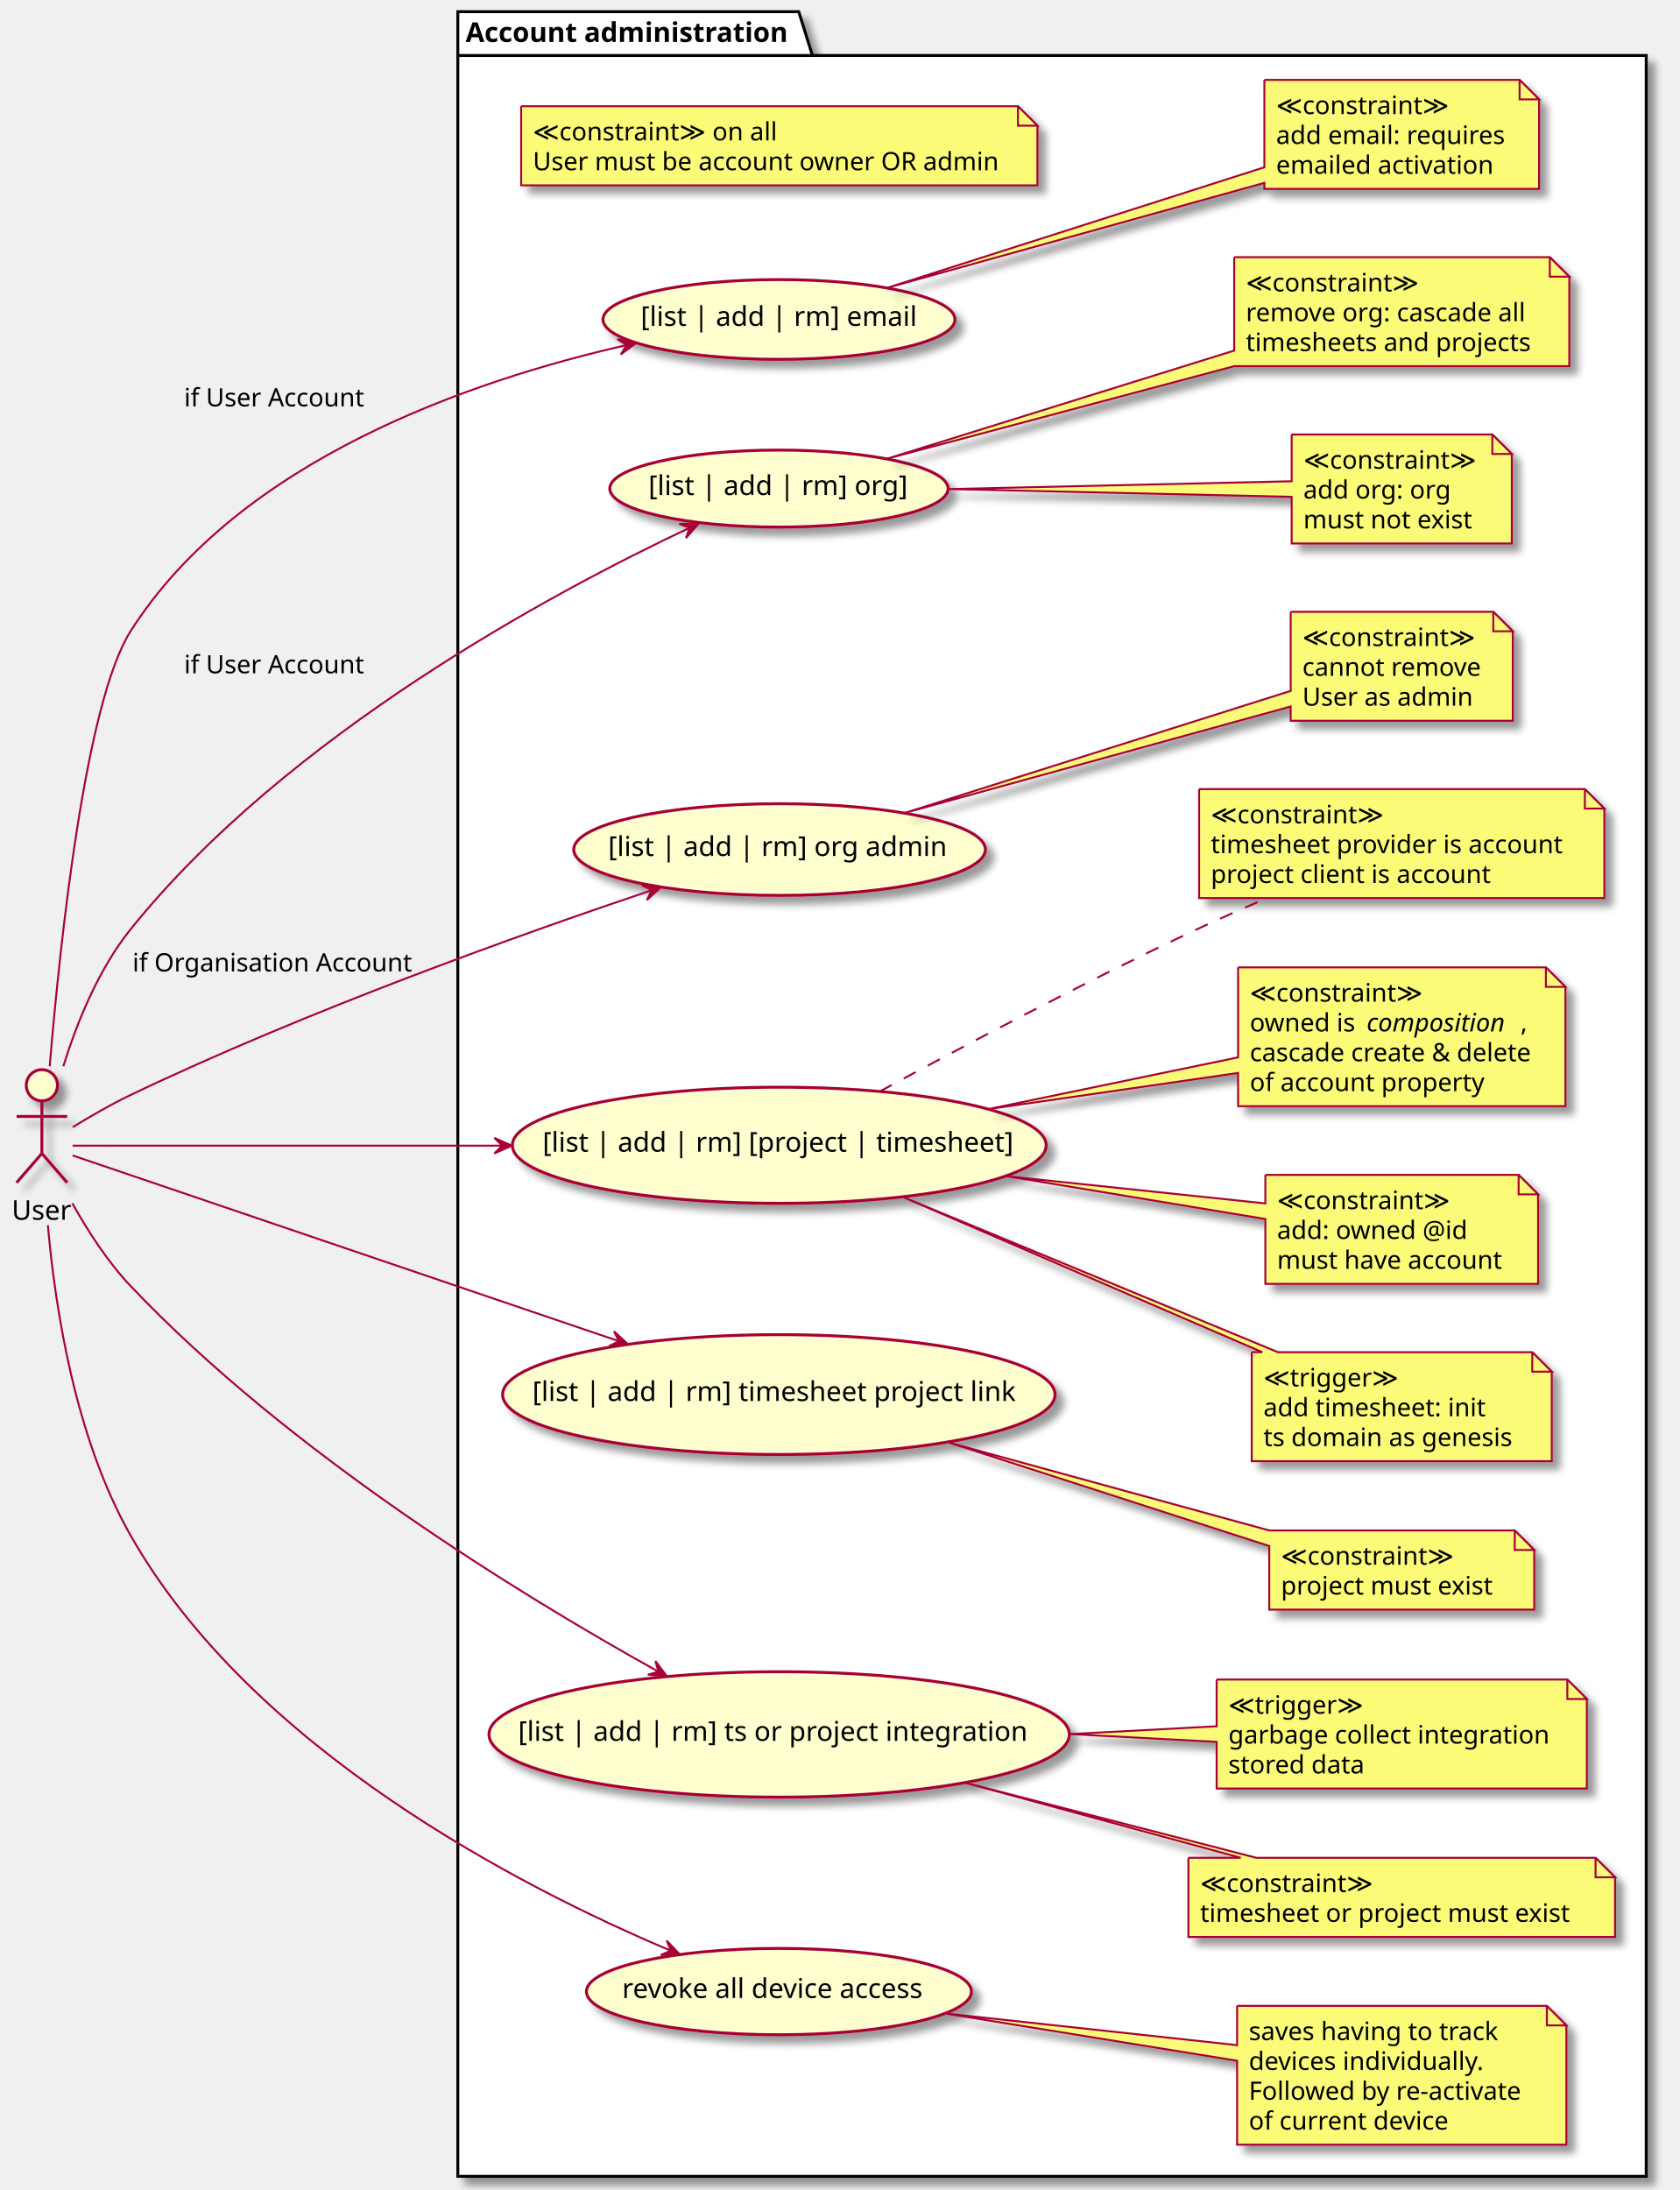
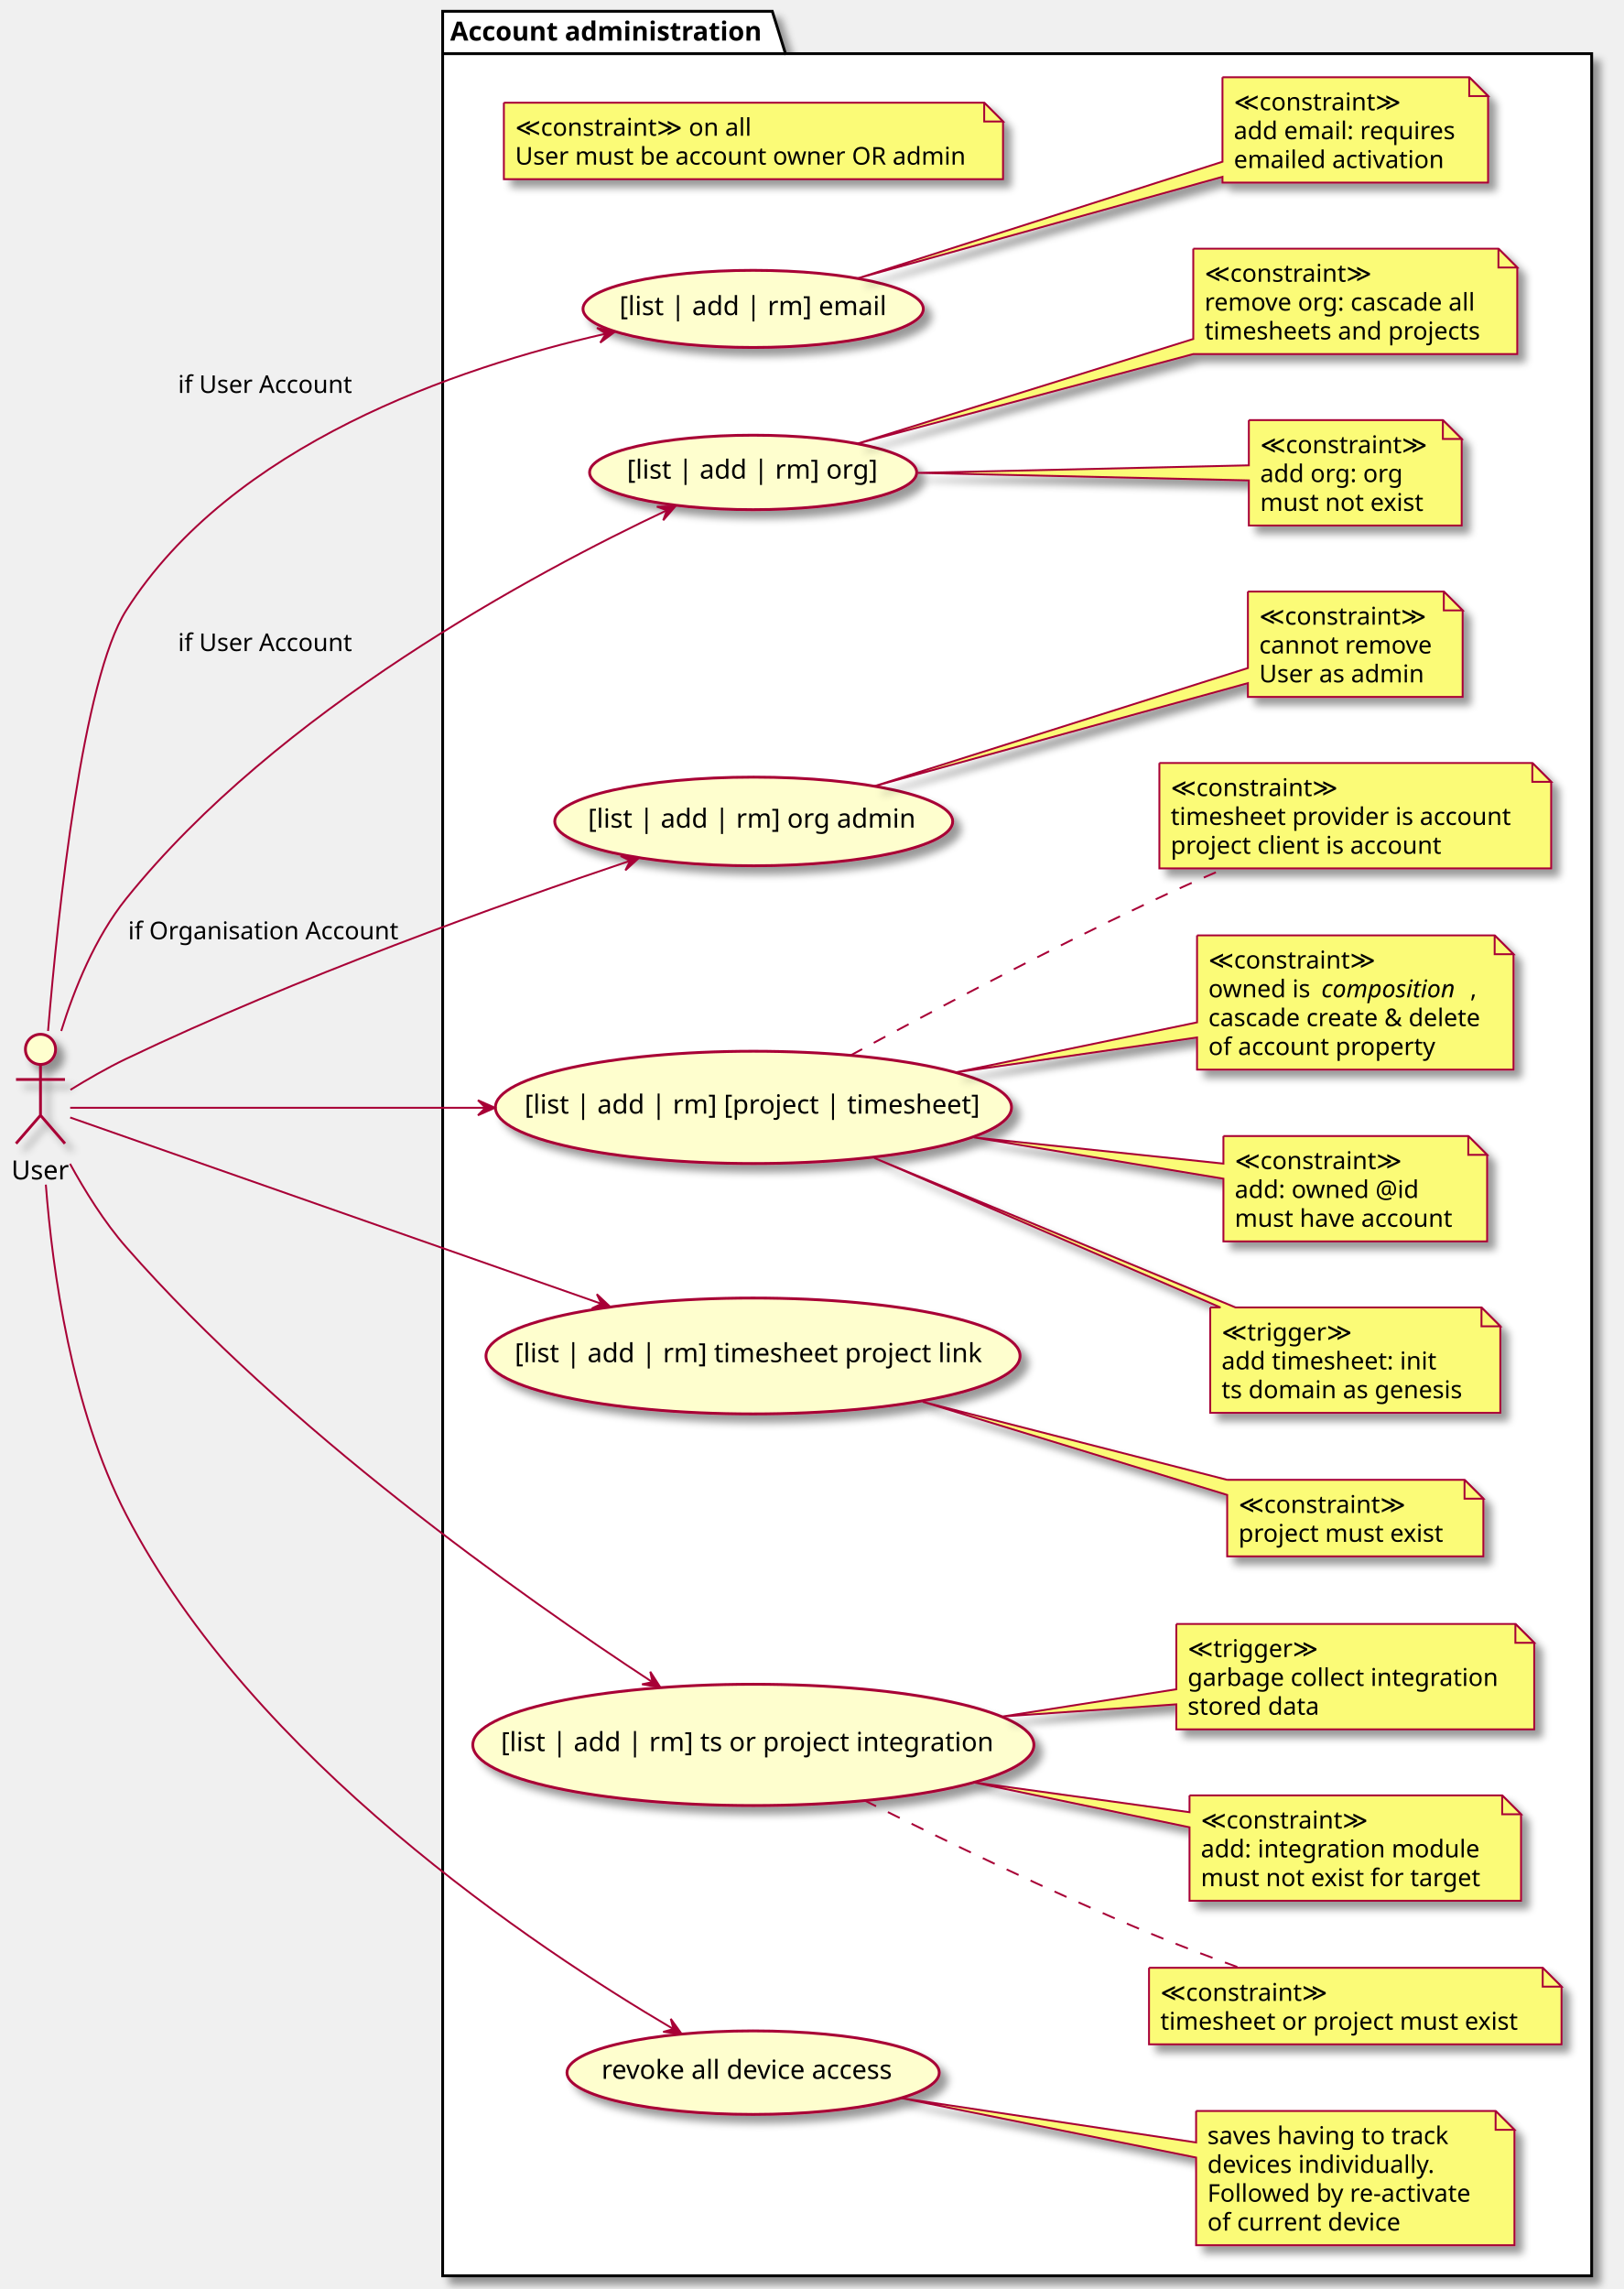
- <svg xmlns="http://www.w3.org/2000/svg" contentScriptType="application/ecmascript" contentStyleType="text/css" height="1124px" preserveAspectRatio="none" style="width:862px;height:1124px;background:#FFFFFF;" version="1.1" viewBox="0 0 862 1124" width="862px" zoomAndPan="magnify">
+ <svg xmlns="http://www.w3.org/2000/svg" contentScriptType="application/ecmascript" contentStyleType="text/css" height="1215px" preserveAspectRatio="none" style="width:862px;height:1215px;background:#FFFFFF;" version="1.1" viewBox="0 0 862 1215" width="862px" zoomAndPan="magnify">
  <defs>
-     <filter height="300%" id="f1rm34j6zo1qv2" width="300%" x="-1" y="-1">
+     <filter height="300%" id="f13yrkzxlix37u" width="300%" x="-1" y="-1">
      <feGaussianBlur result="blurOut" stdDeviation="2.0" />
      <feColorMatrix in="blurOut" result="blurOut2" type="matrix" values="0 0 0 0 0 0 0 0 0 0 0 0 0 0 0 0 0 0 .4 0" />
      <feOffset dx="4.0" dy="4.0" in="blurOut2" result="blurOut3" />
      <feBlend in="SourceGraphic" in2="blurOut3" mode="normal" />
    </filter>
  </defs>
  <g>
-     <polygon fill="#FFFFFF" filter="url(#f1rm34j6zo1qv2)" points="235,6,410,6,417,28.488,845,28.488,845,1117,235,1117,235,6" style="stroke:#000000;stroke-width:1.5;" />
+     <polygon fill="#FFFFFF" filter="url(#f13yrkzxlix37u)" points="235,6,410,6,417,28.488,845,28.488,845,1208,235,1208,235,6" style="stroke:#000000;stroke-width:1.5;" />
    <line style="stroke:#000000;stroke-width:1.5;" x1="235" x2="417" y1="28.488" y2="28.488" />
    <text fill="#000000" font-family="sans-serif" font-size="14" font-weight="bold" lengthAdjust="spacing" textLength="169" x="239" y="21.535">Account administration</text>
-     <path d="M267.5,54.5 L267.5,95.121 L532.5,95.121 L532.5,64.5 L522.5,54.5 L267.5,54.5 " fill="#FBFB77" filter="url(#f1rm34j6zo1qv2)" style="stroke:#A80036;stroke-width:1.0;" />
+     <path d="M267.5,54.5 L267.5,95.121 L532.5,95.121 L532.5,64.5 L522.5,54.5 L267.5,54.5 " fill="#FBFB77" filter="url(#f13yrkzxlix37u)" style="stroke:#A80036;stroke-width:1.0;" />
    <path d="M522.5,54.5 L522.5,64.5 L532.5,64.5 L522.5,54.5 " fill="#FBFB77" style="stroke:#A80036;stroke-width:1.0;" />
    <text fill="#000000" font-family="sans-serif" font-size="13" lengthAdjust="spacing" textLength="122" x="273.5" y="72.068">≪constraint≫ on all</text>
    <text fill="#000000" font-family="sans-serif" font-size="13" lengthAdjust="spacing" textLength="244" x="273.5" y="87.379">User must be account owner OR admin</text>
-     <ellipse cx="399.839" cy="163.968" fill="#FEFECE" filter="url(#f1rm34j6zo1qv2)" rx="90.339" ry="20.468" style="stroke:#A80036;stroke-width:1.5;" />
+     <ellipse cx="399.839" cy="163.968" fill="#FEFECE" filter="url(#f13yrkzxlix37u)" rx="90.339" ry="20.468" style="stroke:#A80036;stroke-width:1.5;" />
    <text fill="#000000" font-family="sans-serif" font-size="14" lengthAdjust="spacing" textLength="142" x="328.839" y="167.259">[list | add | rm] email</text>
-     <path d="M649,41 L649,85.85 L455.58,147.67 L649,93.85 L649,96.932 A0,0 0 0 0 649,96.932 L790,96.932 A0,0 0 0 0 790,96.932 L790,51 L780,41 L649,41 A0,0 0 0 0 649,41 " fill="#FBFB77" filter="url(#f1rm34j6zo1qv2)" style="stroke:#A80036;stroke-width:1.0;" />
+     <path d="M649,41 L649,85.85 L455.58,147.67 L649,93.85 L649,96.932 A0,0 0 0 0 649,96.932 L790,96.932 A0,0 0 0 0 790,96.932 L790,51 L780,41 L649,41 A0,0 0 0 0 649,41 " fill="#FBFB77" filter="url(#f13yrkzxlix37u)" style="stroke:#A80036;stroke-width:1.0;" />
    <path d="M780,41 L780,51 L790,51 L780,41 " fill="#FBFB77" style="stroke:#A80036;stroke-width:1.0;" />
    <text fill="#000000" font-family="sans-serif" font-size="13" lengthAdjust="spacing" textLength="83" x="655" y="58.568">≪constraint≫</text>
    <text fill="#000000" font-family="sans-serif" font-size="13" lengthAdjust="spacing" textLength="120" x="655" y="73.879">add email: requires</text>
    <text fill="#000000" font-family="sans-serif" font-size="13" lengthAdjust="spacing" textLength="115" x="655" y="89.189">emailed activation</text>
-     <ellipse cx="399.834" cy="250.767" fill="#FEFECE" filter="url(#f1rm34j6zo1qv2)" rx="86.834" ry="19.767" style="stroke:#A80036;stroke-width:1.5;" />
+     <ellipse cx="399.834" cy="250.767" fill="#FEFECE" filter="url(#f13yrkzxlix37u)" rx="86.834" ry="19.767" style="stroke:#A80036;stroke-width:1.5;" />
    <text fill="#000000" font-family="sans-serif" font-size="14" lengthAdjust="spacing" textLength="134" x="332.834" y="254.058">[list | add | rm] org]</text>
-     <path d="M663,223 L663,247 L487.34,251 L663,255 L663,278.932 A0,0 0 0 0 663,278.932 L776,278.932 A0,0 0 0 0 776,278.932 L776,233 L766,223 L663,223 A0,0 0 0 0 663,223 " fill="#FBFB77" filter="url(#f1rm34j6zo1qv2)" style="stroke:#A80036;stroke-width:1.0;" />
+     <path d="M663,223 L663,247 L487.34,251 L663,255 L663,278.932 A0,0 0 0 0 663,278.932 L776,278.932 A0,0 0 0 0 776,278.932 L776,233 L766,223 L663,223 A0,0 0 0 0 663,223 " fill="#FBFB77" filter="url(#f13yrkzxlix37u)" style="stroke:#A80036;stroke-width:1.0;" />
    <path d="M766,223 L766,233 L776,233 L766,223 " fill="#FBFB77" style="stroke:#A80036;stroke-width:1.0;" />
    <text fill="#000000" font-family="sans-serif" font-size="13" lengthAdjust="spacing" textLength="83" x="669" y="240.568">≪constraint≫</text>
    <text fill="#000000" font-family="sans-serif" font-size="13" lengthAdjust="spacing" textLength="77" x="669" y="255.879">add org: org</text>
    <text fill="#000000" font-family="sans-serif" font-size="13" lengthAdjust="spacing" textLength="92" x="669" y="271.19">must not exist</text>
-     <path d="M633.5,132 L633.5,179.932 L455.22,235.46 L633.5,187.932 L633.5,187.932 A0,0 0 0 0 633.5,187.932 L805.5,187.932 A0,0 0 0 0 805.5,187.932 L805.5,142 L795.5,132 L633.5,132 A0,0 0 0 0 633.5,132 " fill="#FBFB77" filter="url(#f1rm34j6zo1qv2)" style="stroke:#A80036;stroke-width:1.0;" />
+     <path d="M633.5,132 L633.5,179.932 L455.22,235.46 L633.5,187.932 L633.5,187.932 A0,0 0 0 0 633.5,187.932 L805.5,187.932 A0,0 0 0 0 805.5,187.932 L805.5,142 L795.5,132 L633.5,132 A0,0 0 0 0 633.5,132 " fill="#FBFB77" filter="url(#f13yrkzxlix37u)" style="stroke:#A80036;stroke-width:1.0;" />
    <path d="M795.5,132 L795.5,142 L805.5,142 L795.5,132 " fill="#FBFB77" style="stroke:#A80036;stroke-width:1.0;" />
    <text fill="#000000" font-family="sans-serif" font-size="13" lengthAdjust="spacing" textLength="83" x="639.5" y="149.568">≪constraint≫</text>
    <text fill="#000000" font-family="sans-serif" font-size="13" lengthAdjust="spacing" textLength="148" x="639.5" y="164.879">remove org: cascade all</text>
    <text fill="#000000" font-family="sans-serif" font-size="13" lengthAdjust="spacing" textLength="151" x="639.5" y="180.19">timesheets and projects</text>
-     <ellipse cx="400.141" cy="436.028" fill="#FEFECE" filter="url(#f1rm34j6zo1qv2)" rx="105.641" ry="23.528" style="stroke:#A80036;stroke-width:1.5;" />
+     <ellipse cx="400.141" cy="436.028" fill="#FEFECE" filter="url(#f13yrkzxlix37u)" rx="105.641" ry="23.528" style="stroke:#A80036;stroke-width:1.5;" />
    <text fill="#000000" font-family="sans-serif" font-size="14" lengthAdjust="spacing" textLength="176" x="312.141" y="439.319">[list | add | rm] org admin</text>
-     <path d="M662.5,314 L662.5,354.6 L464.11,417.32 L662.5,362.6 L662.5,369.932 A0,0 0 0 0 662.5,369.932 L776.5,369.932 A0,0 0 0 0 776.5,369.932 L776.5,324 L766.5,314 L662.5,314 A0,0 0 0 0 662.5,314 " fill="#FBFB77" filter="url(#f1rm34j6zo1qv2)" style="stroke:#A80036;stroke-width:1.0;" />
+     <path d="M662.5,314 L662.5,354.6 L464.11,417.32 L662.5,362.6 L662.5,369.932 A0,0 0 0 0 662.5,369.932 L776.5,369.932 A0,0 0 0 0 776.5,369.932 L776.5,324 L766.5,314 L662.5,314 A0,0 0 0 0 662.5,314 " fill="#FBFB77" filter="url(#f13yrkzxlix37u)" style="stroke:#A80036;stroke-width:1.0;" />
    <path d="M766.5,314 L766.5,324 L776.5,324 L766.5,314 " fill="#FBFB77" style="stroke:#A80036;stroke-width:1.0;" />
    <text fill="#000000" font-family="sans-serif" font-size="13" lengthAdjust="spacing" textLength="83" x="668.5" y="331.568">≪constraint≫</text>
    <text fill="#000000" font-family="sans-serif" font-size="13" lengthAdjust="spacing" textLength="93" x="668.5" y="346.879">cannot remove</text>
    <text fill="#000000" font-family="sans-serif" font-size="13" lengthAdjust="spacing" textLength="89" x="668.5" y="362.19">User as admin</text>
-     <ellipse cx="399.998" cy="587.799" fill="#FEFECE" filter="url(#f1rm34j6zo1qv2)" rx="136.998" ry="29.799" style="stroke:#A80036;stroke-width:1.5;" />
+     <ellipse cx="399.998" cy="587.799" fill="#FEFECE" filter="url(#f13yrkzxlix37u)" rx="136.998" ry="29.799" style="stroke:#A80036;stroke-width:1.5;" />
    <text fill="#000000" font-family="sans-serif" font-size="14" lengthAdjust="spacing" textLength="243" x="278.498" y="591.091">[list | add | rm] [project | timesheet]</text>
-     <path d="M642.5,694 L642.5,749.932 A0,0 0 0 0 642.5,749.932 L796.5,749.932 A0,0 0 0 0 796.5,749.932 L796.5,704 L786.5,694 L655.95,694 L464.11,614.63 L647.95,694 L642.5,694 A0,0 0 0 0 642.5,694 " fill="#FBFB77" filter="url(#f1rm34j6zo1qv2)" style="stroke:#A80036;stroke-width:1.0;" />
+     <path d="M642.5,694 L642.5,749.932 A0,0 0 0 0 642.5,749.932 L796.5,749.932 A0,0 0 0 0 796.5,749.932 L796.5,704 L786.5,694 L655.95,694 L464.11,614.63 L647.95,694 L642.5,694 A0,0 0 0 0 642.5,694 " fill="#FBFB77" filter="url(#f13yrkzxlix37u)" style="stroke:#A80036;stroke-width:1.0;" />
    <path d="M786.5,694 L786.5,704 L796.5,704 L786.5,694 " fill="#FBFB77" style="stroke:#A80036;stroke-width:1.0;" />
    <text fill="#000000" font-family="sans-serif" font-size="13" lengthAdjust="spacing" textLength="61" x="648.5" y="711.568">≪trigger≫</text>
    <text fill="#000000" font-family="sans-serif" font-size="13" lengthAdjust="spacing" textLength="118" x="648.5" y="726.879">add timesheet: init</text>
    <text fill="#000000" font-family="sans-serif" font-size="13" lengthAdjust="spacing" textLength="133" x="648.5" y="742.189">ts domain as genesis</text>
-     <path d="M649.5,603 L649.5,617.65 L516.97,603.71 L649.5,625.65 L649.5,658.932 A0,0 0 0 0 649.5,658.932 L789.5,658.932 A0,0 0 0 0 789.5,658.932 L789.5,613 L779.5,603 L649.5,603 A0,0 0 0 0 649.5,603 " fill="#FBFB77" filter="url(#f1rm34j6zo1qv2)" style="stroke:#A80036;stroke-width:1.0;" />
+     <path d="M649.5,603 L649.5,617.65 L516.97,603.71 L649.5,625.65 L649.5,658.932 A0,0 0 0 0 649.5,658.932 L789.5,658.932 A0,0 0 0 0 789.5,658.932 L789.5,613 L779.5,603 L649.5,603 A0,0 0 0 0 649.5,603 " fill="#FBFB77" filter="url(#f13yrkzxlix37u)" style="stroke:#A80036;stroke-width:1.0;" />
    <path d="M779.5,603 L779.5,613 L789.5,613 L779.5,603 " fill="#FBFB77" style="stroke:#A80036;stroke-width:1.0;" />
    <text fill="#000000" font-family="sans-serif" font-size="13" lengthAdjust="spacing" textLength="83" x="655.5" y="620.568">≪constraint≫</text>
    <text fill="#000000" font-family="sans-serif" font-size="13" lengthAdjust="spacing" textLength="99" x="655.5" y="635.879">add: owned @id</text>
    <text fill="#000000" font-family="sans-serif" font-size="13" lengthAdjust="spacing" textLength="119" x="655.5" y="651.189">must have account</text>
-     <path d="M635.5,496.5 L635.5,542.68 L507.16,569.27 L635.5,550.68 L635.5,567.742 A0,0 0 0 0 635.5,567.742 L803.5,567.742 A0,0 0 0 0 803.5,567.742 L803.5,506.5 L793.5,496.5 L635.5,496.5 A0,0 0 0 0 635.5,496.5 " fill="#FBFB77" filter="url(#f1rm34j6zo1qv2)" style="stroke:#A80036;stroke-width:1.0;" />
+     <path d="M635.5,496.5 L635.5,542.68 L507.16,569.27 L635.5,550.68 L635.5,567.742 A0,0 0 0 0 635.5,567.742 L803.5,567.742 A0,0 0 0 0 803.5,567.742 L803.5,506.5 L793.5,496.5 L635.5,496.5 A0,0 0 0 0 635.5,496.5 " fill="#FBFB77" filter="url(#f13yrkzxlix37u)" style="stroke:#A80036;stroke-width:1.0;" />
    <path d="M793.5,496.5 L793.5,506.5 L803.5,506.5 L793.5,496.5 " fill="#FBFB77" style="stroke:#A80036;stroke-width:1.0;" />
    <text fill="#000000" font-family="sans-serif" font-size="13" lengthAdjust="spacing" textLength="83" x="641.5" y="514.068">≪constraint≫</text>
    <text fill="#000000" font-family="sans-serif" font-size="13" lengthAdjust="spacing" textLength="56" x="641.5" y="529.379">owned is</text>
    <text fill="#000000" font-family="sans-serif" font-size="13" font-style="italic" lengthAdjust="spacing" textLength="79" x="701.5" y="529.379">composition</text>
    <text fill="#000000" font-family="sans-serif" font-size="13" lengthAdjust="spacing" textLength="4" x="780.5" y="529.379">,</text>
    <text fill="#000000" font-family="sans-serif" font-size="13" lengthAdjust="spacing" textLength="147" x="641.5" y="544.689">cascade create &amp; delete</text>
    <text fill="#000000" font-family="sans-serif" font-size="13" lengthAdjust="spacing" textLength="124" x="641.5" y="560">of account property</text>
-     <path d="M615.5,405 L615.5,460.932 L823.5,460.932 L823.5,415 L813.5,405 L615.5,405 " fill="#FBFB77" filter="url(#f1rm34j6zo1qv2)" style="stroke:#A80036;stroke-width:1.0;" />
+     <path d="M615.5,405 L615.5,460.932 L823.5,460.932 L823.5,415 L813.5,405 L615.5,405 " fill="#FBFB77" filter="url(#f13yrkzxlix37u)" style="stroke:#A80036;stroke-width:1.0;" />
    <path d="M813.5,405 L813.5,415 L823.5,415 L813.5,405 " fill="#FBFB77" style="stroke:#A80036;stroke-width:1.0;" />
    <text fill="#000000" font-family="sans-serif" font-size="13" lengthAdjust="spacing" textLength="83" x="621.5" y="422.568">≪constraint≫</text>
    <text fill="#000000" font-family="sans-serif" font-size="13" lengthAdjust="spacing" textLength="187" x="621.5" y="437.879">timesheet provider is account</text>
    <text fill="#000000" font-family="sans-serif" font-size="13" lengthAdjust="spacing" textLength="152" x="621.5" y="453.19">project client is account</text>
-     <ellipse cx="399.764" cy="715.753" fill="#FEFECE" filter="url(#f1rm34j6zo1qv2)" rx="141.764" ry="30.753" style="stroke:#A80036;stroke-width:1.5;" />
-     <text fill="#000000" font-family="sans-serif" font-size="14" lengthAdjust="spacing" textLength="253" x="273.264" y="719.044">[list | add | rm] timesheet project link</text>
-     <path d="M651.5,785.5 L651.5,785.5 L487.34,740.47 L651.5,793.5 L651.5,826.121 A0,0 0 0 0 651.5,826.121 L787.5,826.121 A0,0 0 0 0 787.5,826.121 L787.5,795.5 L777.5,785.5 L651.5,785.5 A0,0 0 0 0 651.5,785.5 " fill="#FBFB77" filter="url(#f1rm34j6zo1qv2)" style="stroke:#A80036;stroke-width:1.0;" />
+     <ellipse cx="399.764" cy="719.753" fill="#FEFECE" filter="url(#f13yrkzxlix37u)" rx="141.764" ry="30.753" style="stroke:#A80036;stroke-width:1.5;" />
+     <text fill="#000000" font-family="sans-serif" font-size="14" lengthAdjust="spacing" textLength="253" x="273.264" y="723.044">[list | add | rm] timesheet project link</text>
+     <path d="M651.5,785.5 L651.5,785.5 L489.86,744.07 L651.5,793.5 L651.5,826.121 A0,0 0 0 0 651.5,826.121 L787.5,826.121 A0,0 0 0 0 787.5,826.121 L787.5,795.5 L777.5,785.5 L651.5,785.5 A0,0 0 0 0 651.5,785.5 " fill="#FBFB77" filter="url(#f13yrkzxlix37u)" style="stroke:#A80036;stroke-width:1.0;" />
    <path d="M777.5,785.5 L777.5,795.5 L787.5,795.5 L777.5,785.5 " fill="#FBFB77" style="stroke:#A80036;stroke-width:1.0;" />
    <text fill="#000000" font-family="sans-serif" font-size="13" lengthAdjust="spacing" textLength="83" x="657.5" y="803.068">≪constraint≫</text>
    <text fill="#000000" font-family="sans-serif" font-size="13" lengthAdjust="spacing" textLength="115" x="657.5" y="818.379">project must exist</text>
-     <ellipse cx="399.942" cy="890.188" fill="#FEFECE" filter="url(#f1rm34j6zo1qv2)" rx="148.942" ry="32.188" style="stroke:#A80036;stroke-width:1.5;" />
-     <text fill="#000000" font-family="sans-serif" font-size="14" lengthAdjust="spacing" textLength="268" x="265.942" y="893.48">[list | add | rm] ts or project integration</text>
-     <path d="M610,953.5 L610,994.121 A0,0 0 0 0 610,994.121 L829,994.121 A0,0 0 0 0 829,994.121 L829,963.5 L819,953.5 L644.86,953.5 L494.54,914.75 L636.86,953.5 L610,953.5 A0,0 0 0 0 610,953.5 " fill="#FBFB77" filter="url(#f1rm34j6zo1qv2)" style="stroke:#A80036;stroke-width:1.0;" />
-     <path d="M819,953.5 L819,963.5 L829,963.5 L819,953.5 " fill="#FBFB77" style="stroke:#A80036;stroke-width:1.0;" />
-     <text fill="#000000" font-family="sans-serif" font-size="13" lengthAdjust="spacing" textLength="83" x="616" y="971.068">≪constraint≫</text>
-     <text fill="#000000" font-family="sans-serif" font-size="13" lengthAdjust="spacing" textLength="198" x="616" y="986.379">timesheet or project must exist</text>
-     <path d="M624.5,862 L624.5,886 L549.06,890 L624.5,894 L624.5,917.932 A0,0 0 0 0 624.5,917.932 L814.5,917.932 A0,0 0 0 0 814.5,917.932 L814.5,872 L804.5,862 L624.5,862 A0,0 0 0 0 624.5,862 " fill="#FBFB77" filter="url(#f1rm34j6zo1qv2)" style="stroke:#A80036;stroke-width:1.0;" />
+     <ellipse cx="399.942" cy="926.188" fill="#FEFECE" filter="url(#f13yrkzxlix37u)" rx="148.942" ry="32.188" style="stroke:#A80036;stroke-width:1.5;" />
+     <text fill="#000000" font-family="sans-serif" font-size="14" lengthAdjust="spacing" textLength="268" x="265.942" y="929.48">[list | add | rm] ts or project integration</text>
+     <path d="M610,1044.5 L610,1085.121 L829,1085.121 L829,1054.5 L819,1044.5 L610,1044.5 " fill="#FBFB77" filter="url(#f13yrkzxlix37u)" style="stroke:#A80036;stroke-width:1.0;" />
+     <path d="M819,1044.5 L819,1054.5 L829,1054.5 L819,1044.5 " fill="#FBFB77" style="stroke:#A80036;stroke-width:1.0;" />
+     <text fill="#000000" font-family="sans-serif" font-size="13" lengthAdjust="spacing" textLength="83" x="616" y="1062.068">≪constraint≫</text>
+     <text fill="#000000" font-family="sans-serif" font-size="13" lengthAdjust="spacing" textLength="198" x="616" y="1077.379">timesheet or project must exist</text>
+     <path d="M631.5,953 L631.5,961.92 L516.52,946.01 L631.5,969.92 L631.5,1008.932 A0,0 0 0 0 631.5,1008.932 L807.5,1008.932 A0,0 0 0 0 807.5,1008.932 L807.5,963 L797.5,953 L631.5,953 A0,0 0 0 0 631.5,953 " fill="#FBFB77" filter="url(#f13yrkzxlix37u)" style="stroke:#A80036;stroke-width:1.0;" />
+     <path d="M797.5,953 L797.5,963 L807.5,963 L797.5,953 " fill="#FBFB77" style="stroke:#A80036;stroke-width:1.0;" />
+     <text fill="#000000" font-family="sans-serif" font-size="13" lengthAdjust="spacing" textLength="83" x="637.5" y="970.568">≪constraint≫</text>
+     <text fill="#000000" font-family="sans-serif" font-size="13" lengthAdjust="spacing" textLength="151" x="637.5" y="985.879">add: integration module</text>
+     <text fill="#000000" font-family="sans-serif" font-size="13" lengthAdjust="spacing" textLength="155" x="637.5" y="1001.189">must not exist for target</text>
+     <path d="M624.5,862 L624.5,896.66 L532.43,911.1 L624.5,904.66 L624.5,917.932 A0,0 0 0 0 624.5,917.932 L814.5,917.932 A0,0 0 0 0 814.5,917.932 L814.5,872 L804.5,862 L624.5,862 A0,0 0 0 0 624.5,862 " fill="#FBFB77" filter="url(#f13yrkzxlix37u)" style="stroke:#A80036;stroke-width:1.0;" />
    <path d="M804.5,862 L804.5,872 L814.5,872 L804.5,862 " fill="#FBFB77" style="stroke:#A80036;stroke-width:1.0;" />
    <text fill="#000000" font-family="sans-serif" font-size="13" lengthAdjust="spacing" textLength="61" x="630.5" y="879.568">≪trigger≫</text>
    <text fill="#000000" font-family="sans-serif" font-size="13" lengthAdjust="spacing" textLength="169" x="630.5" y="894.879">garbage collect integration</text>
    <text fill="#000000" font-family="sans-serif" font-size="13" lengthAdjust="spacing" textLength="71" x="630.5" y="910.189">stored data</text>
-     <ellipse cx="399.82" cy="1022.164" fill="#FEFECE" filter="url(#f1rm34j6zo1qv2)" rx="98.82" ry="22.164" style="stroke:#A80036;stroke-width:1.5;" />
-     <text fill="#000000" font-family="sans-serif" font-size="14" lengthAdjust="spacing" textLength="161" x="319.32" y="1025.455">revoke all device access</text>
-     <path d="M635,1029.5 L635,1049.66 L484.83,1033.35 L635,1057.66 L635,1100.742 A0,0 0 0 0 635,1100.742 L804,1100.742 A0,0 0 0 0 804,1100.742 L804,1039.5 L794,1029.5 L635,1029.5 A0,0 0 0 0 635,1029.5 " fill="#FBFB77" filter="url(#f1rm34j6zo1qv2)" style="stroke:#A80036;stroke-width:1.0;" />
-     <path d="M794,1029.5 L794,1039.5 L804,1039.5 L794,1029.5 " fill="#FBFB77" style="stroke:#A80036;stroke-width:1.0;" />
-     <text fill="#000000" font-family="sans-serif" font-size="13" lengthAdjust="spacing" textLength="134" x="641" y="1047.068">saves having to track</text>
-     <text fill="#000000" font-family="sans-serif" font-size="13" lengthAdjust="spacing" textLength="128" x="641" y="1062.379">devices individually.</text>
-     <text fill="#000000" font-family="sans-serif" font-size="13" lengthAdjust="spacing" textLength="148" x="641" y="1077.689">Followed by re-activate</text>
-     <text fill="#000000" font-family="sans-serif" font-size="13" lengthAdjust="spacing" textLength="106" x="641" y="1093">of current device</text>
-     <ellipse cx="21.5" cy="557" fill="#FEFECE" filter="url(#f1rm34j6zo1qv2)" rx="8" ry="8" style="stroke:#A80036;stroke-width:1.5;" />
-     <path d="M21.5,565 L21.5,592 M8.5,573 L34.5,573 M21.5,592 L8.5,607 M21.5,592 L34.5,607 " fill="none" filter="url(#f1rm34j6zo1qv2)" style="stroke:#A80036;stroke-width:1.5;" />
+     <ellipse cx="399.82" cy="1100.164" fill="#FEFECE" filter="url(#f13yrkzxlix37u)" rx="98.82" ry="22.164" style="stroke:#A80036;stroke-width:1.5;" />
+     <text fill="#000000" font-family="sans-serif" font-size="14" lengthAdjust="spacing" textLength="161" x="319.32" y="1103.455">revoke all device access</text>
+     <path d="M635,1120.5 L635,1137.23 L478.26,1113.63 L635,1145.23 L635,1191.742 A0,0 0 0 0 635,1191.742 L804,1191.742 A0,0 0 0 0 804,1191.742 L804,1130.5 L794,1120.5 L635,1120.5 A0,0 0 0 0 635,1120.5 " fill="#FBFB77" filter="url(#f13yrkzxlix37u)" style="stroke:#A80036;stroke-width:1.0;" />
+     <path d="M794,1120.5 L794,1130.5 L804,1130.5 L794,1120.5 " fill="#FBFB77" style="stroke:#A80036;stroke-width:1.0;" />
+     <text fill="#000000" font-family="sans-serif" font-size="13" lengthAdjust="spacing" textLength="134" x="641" y="1138.068">saves having to track</text>
+     <text fill="#000000" font-family="sans-serif" font-size="13" lengthAdjust="spacing" textLength="128" x="641" y="1153.379">devices individually.</text>
+     <text fill="#000000" font-family="sans-serif" font-size="13" lengthAdjust="spacing" textLength="148" x="641" y="1168.689">Followed by re-activate</text>
+     <text fill="#000000" font-family="sans-serif" font-size="13" lengthAdjust="spacing" textLength="106" x="641" y="1184">of current device</text>
+     <ellipse cx="21.5" cy="557" fill="#FEFECE" filter="url(#f13yrkzxlix37u)" rx="8" ry="8" style="stroke:#A80036;stroke-width:1.5;" />
+     <path d="M21.5,565 L21.5,592 M8.5,573 L34.5,573 M21.5,592 L8.5,607 M21.5,592 L34.5,607 " fill="none" filter="url(#f13yrkzxlix37u)" style="stroke:#A80036;stroke-width:1.5;" />
    <text fill="#000000" font-family="sans-serif" font-size="14" lengthAdjust="spacing" textLength="31" x="6" y="626.035">User</text>
    <path d="M25.51,547.24 C30.91,482.66 43.9,360.4 67,324 C122.87,235.99 242.1,195.2 321.41,177.17 " fill="none" id="User-to-userAdminEmail" style="stroke:#A80036;stroke-width:1.0;" />
    <polygon fill="#A80036" points="326.57,176.02,316.915,174.074,321.69,177.108,318.656,181.882,326.57,176.02" style="stroke:#A80036;stroke-width:1.0;" />
    <text fill="#000000" font-family="sans-serif" font-size="13" lengthAdjust="spacing" textLength="97" x="94.5" y="208.568">if User Account</text>
    <path d="M32.51,547.24 C39.48,524.81 50.54,497.47 67,477 C147.38,377.04 283.67,304.04 354.02,270.87 " fill="none" id="User-to-userAdminOrg" style="stroke:#A80036;stroke-width:1.0;" />
    <polygon fill="#A80036" points="358.56,268.74,348.713,268.923,354.029,270.855,352.097,276.172,358.56,268.74" style="stroke:#A80036;stroke-width:1.0;" />
    <text fill="#000000" font-family="sans-serif" font-size="13" lengthAdjust="spacing" textLength="97" x="94.5" y="345.568">if User Account</text>
    <path d="M37.4,578.46 C45.89,573.24 56.83,566.86 67,562 C157.31,518.85 266.6,479.75 334.48,456.92 " fill="none" id="User-to-orgAdmin" style="stroke:#A80036;stroke-width:1.0;" />
    <polygon fill="#A80036" points="339.29,455.31,329.486,454.37,334.548,456.895,332.023,461.957,339.29,455.31" style="stroke:#A80036;stroke-width:1.0;" />
    <text fill="#000000" font-family="sans-serif" font-size="13" lengthAdjust="spacing" textLength="150" x="68" y="498.568">if Organisation Account</text>
    <path d="M37.26,588 C73.98,588 172.64,588 257.67,588 " fill="none" id="User-to-ownedAdmin" style="stroke:#A80036;stroke-width:1.0;" />
    <polygon fill="#A80036" points="262.73,588,253.73,584,257.73,588,253.73,592,262.73,588" style="stroke:#A80036;stroke-width:1.0;" />
    <path d="M451.54,560.2 C493.52,537.46 555.04,504.93 610,479 C622.86,472.93 636.73,466.77 650.12,461.01 " fill="none" id="ownedAdmin-GMN34" style="stroke:#A80036;stroke-width:1.0;stroke-dasharray:7.0,7.0;" />
-     <path d="M37.26,593.02 C83.14,608.62 225.69,657.08 317.54,688.31 " fill="none" id="User-to-[list | add | rm] timesheet project link" style="stroke:#A80036;stroke-width:1.0;" />
-     <polygon fill="#A80036" points="322.42,689.97,315.177,683.296,317.684,688.367,312.613,690.874,322.42,689.97" style="stroke:#A80036;stroke-width:1.0;" />
-     <path d="M37.14,617.6 C44.85,631.42 55.16,647.53 67,660 C148.36,745.72 266.5,818.27 337.72,857.83 " fill="none" id="User-to-integrations" style="stroke:#A80036;stroke-width:1.0;" />
-     <polygon fill="#A80036" points="342.35,860.39,336.414,852.531,337.976,857.968,332.539,859.529,342.35,860.39" style="stroke:#A80036;stroke-width:1.0;" />
-     <path d="M24.58,628.83 C28.28,671.11 38.54,737.9 67,788 C129.37,897.79 266.93,968.48 343.97,1001.05 " fill="none" id="User-to-revoke all device access" style="stroke:#A80036;stroke-width:1.0;" />
-     <polygon fill="#A80036" points="348.96,1003.14,342.199,995.979,344.347,1001.212,339.114,1003.36,348.96,1003.14" style="stroke:#A80036;stroke-width:1.0;" />
+     <path d="M37.26,593.17 C83.41,609.35 227.35,659.82 319.14,692 " fill="none" id="User-to-[list | add | rm] timesheet project link" style="stroke:#A80036;stroke-width:1.0;" />
+     <polygon fill="#A80036" points="324.02,693.71,316.856,686.952,319.303,692.052,314.203,694.499,324.02,693.71" style="stroke:#A80036;stroke-width:1.0;" />
+     <path d="M37.18,617.74 C44.97,631.94 55.33,648.7 67,662 C152.07,758.95 276.15,846.82 346.03,892.65 " fill="none" id="User-to-integrations" style="stroke:#A80036;stroke-width:1.0;" />
+     <polygon fill="#A80036" points="350.56,895.61,345.225,887.332,346.378,892.87,340.84,894.023,350.56,895.61" style="stroke:#A80036;stroke-width:1.0;" />
+     <path d="M458.84,955.62 C500.4,976.42 558.04,1004.3 610,1026 C625.33,1032.4 642.13,1038.75 657.82,1044.41 " fill="none" id="integrations-GMN44" style="stroke:#A80036;stroke-width:1.0;stroke-dasharray:7.0,7.0;" />
+     <path d="M24.33,628.8 C27.81,673.94 37.87,747.73 67,804 C134.3,934.01 284.01,1033.8 357.15,1076.82 " fill="none" id="User-to-revoke all device access" style="stroke:#A80036;stroke-width:1.0;" />
+     <polygon fill="#A80036" points="361.86,1079.57,356.098,1071.582,357.54,1077.052,352.07,1078.494,361.86,1079.57" style="stroke:#A80036;stroke-width:1.0;" />
  </g>
</svg>
